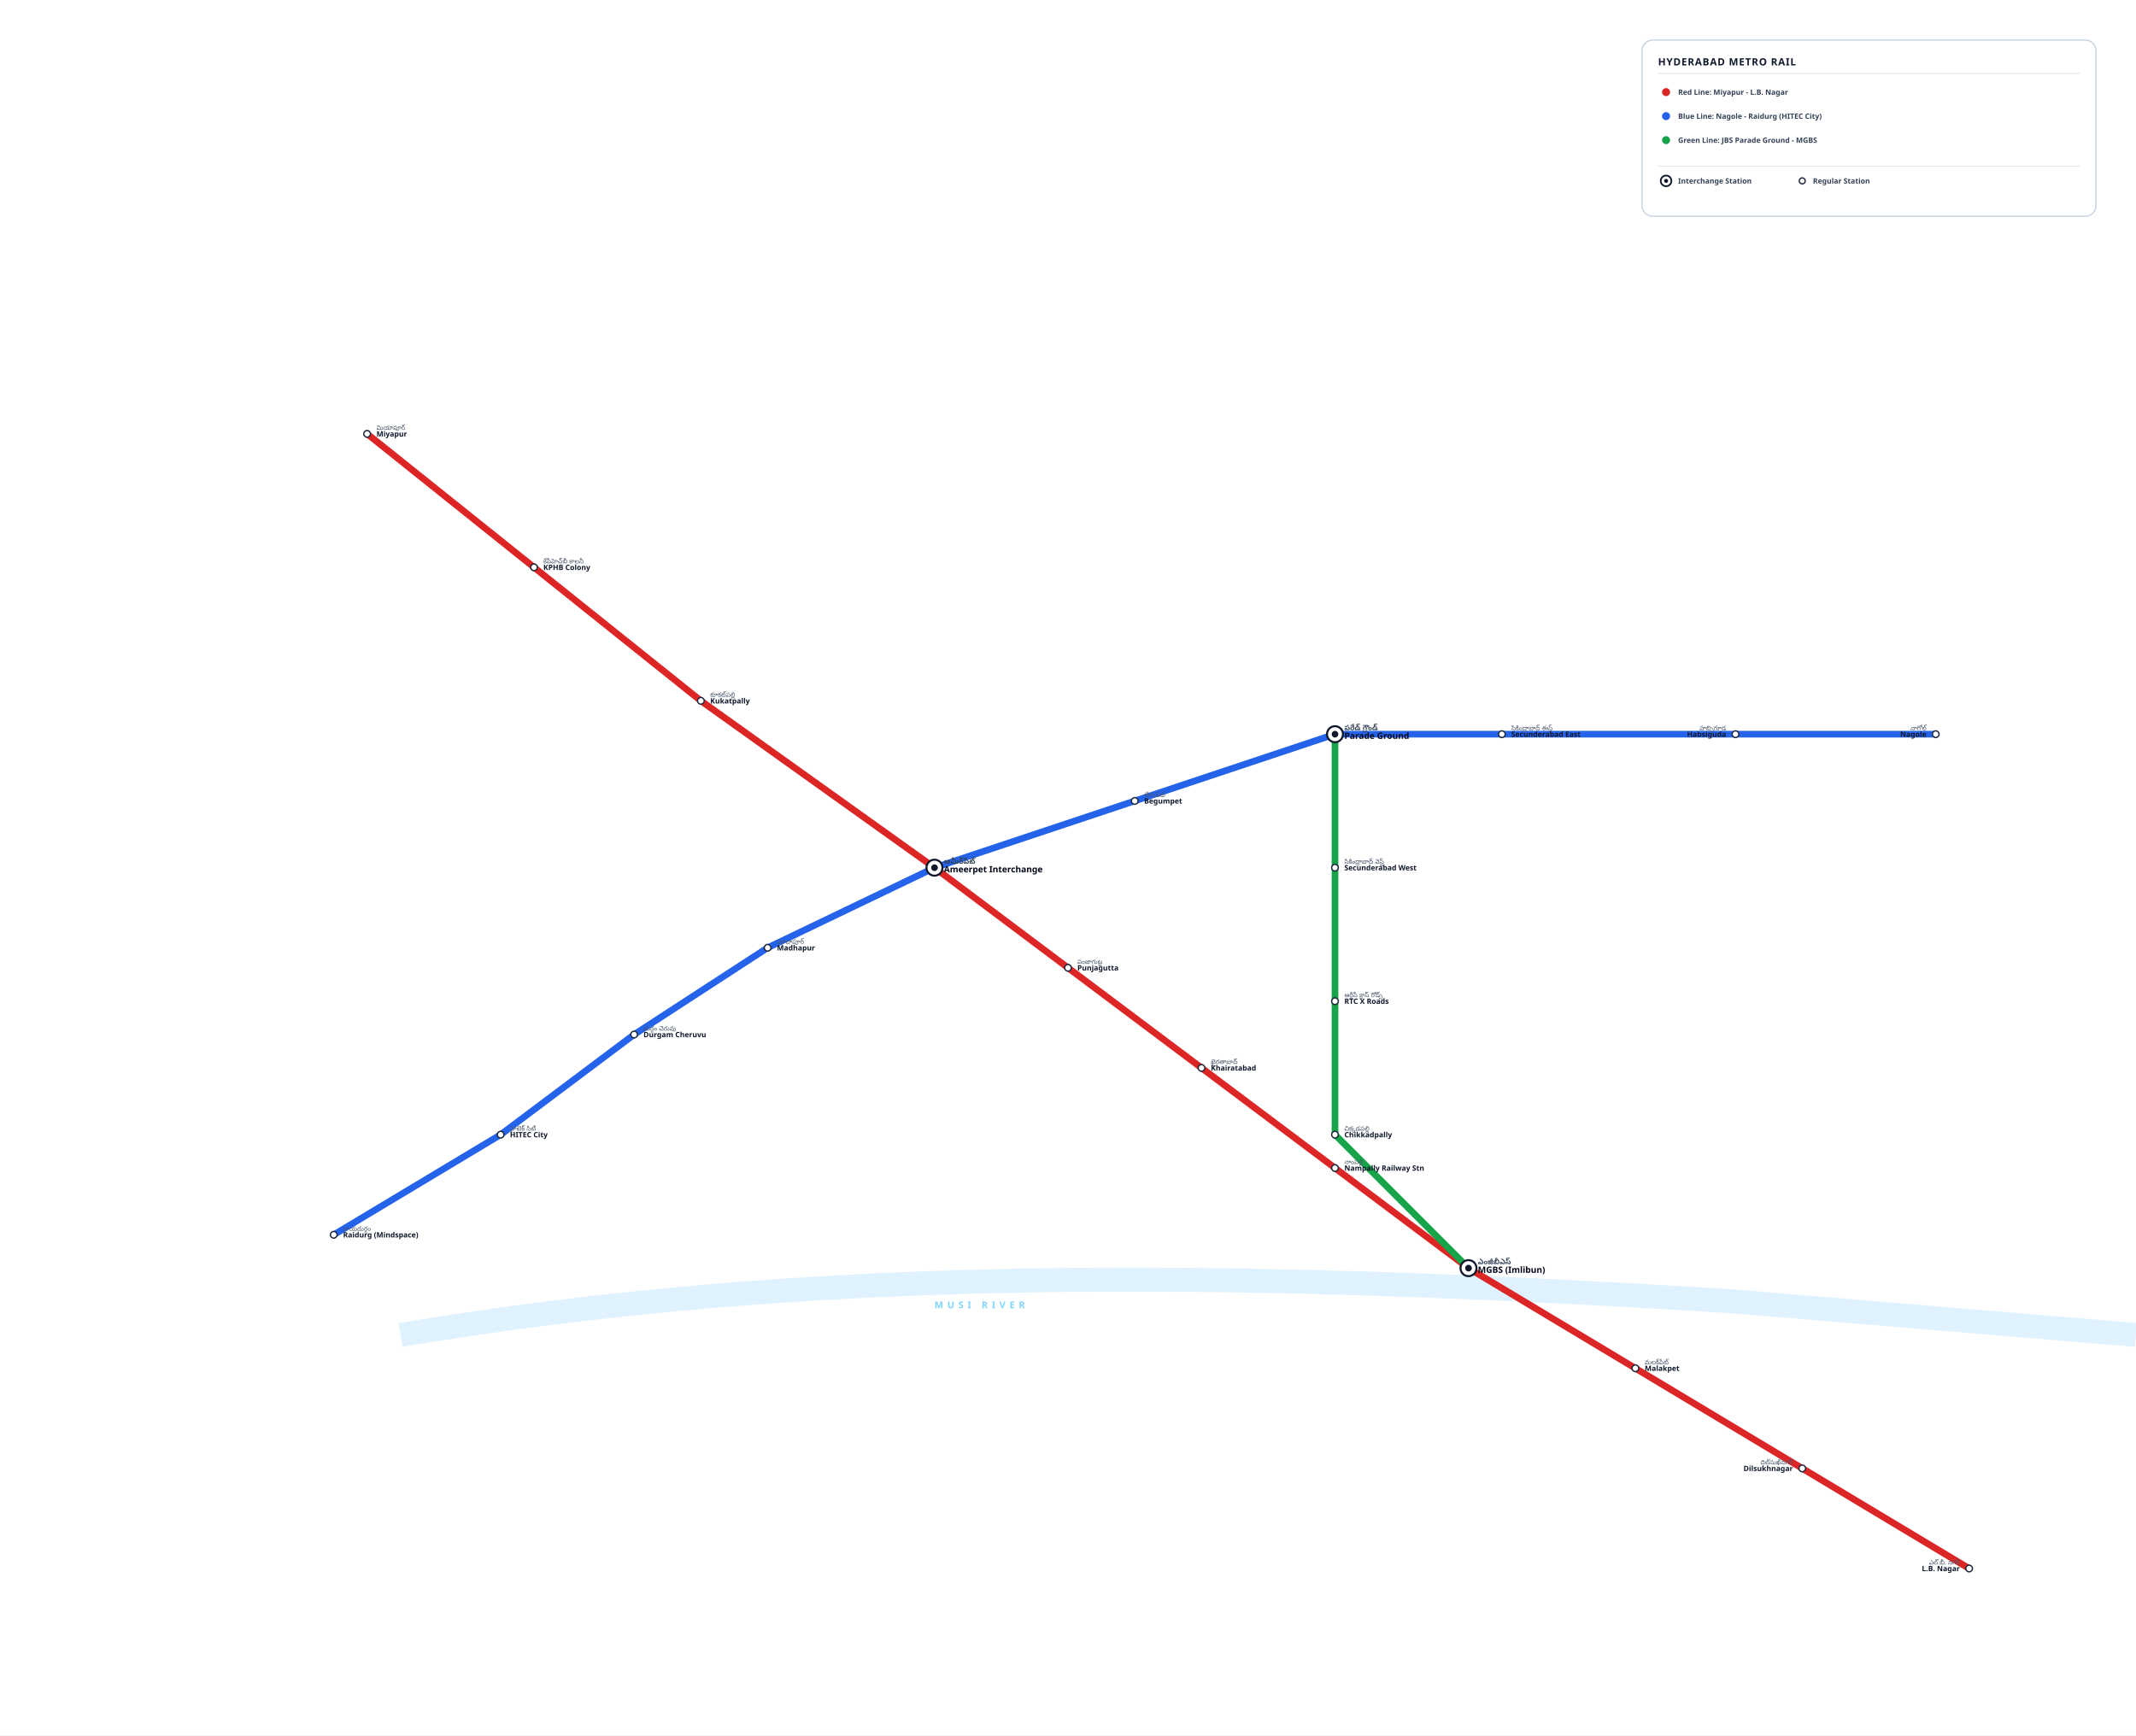
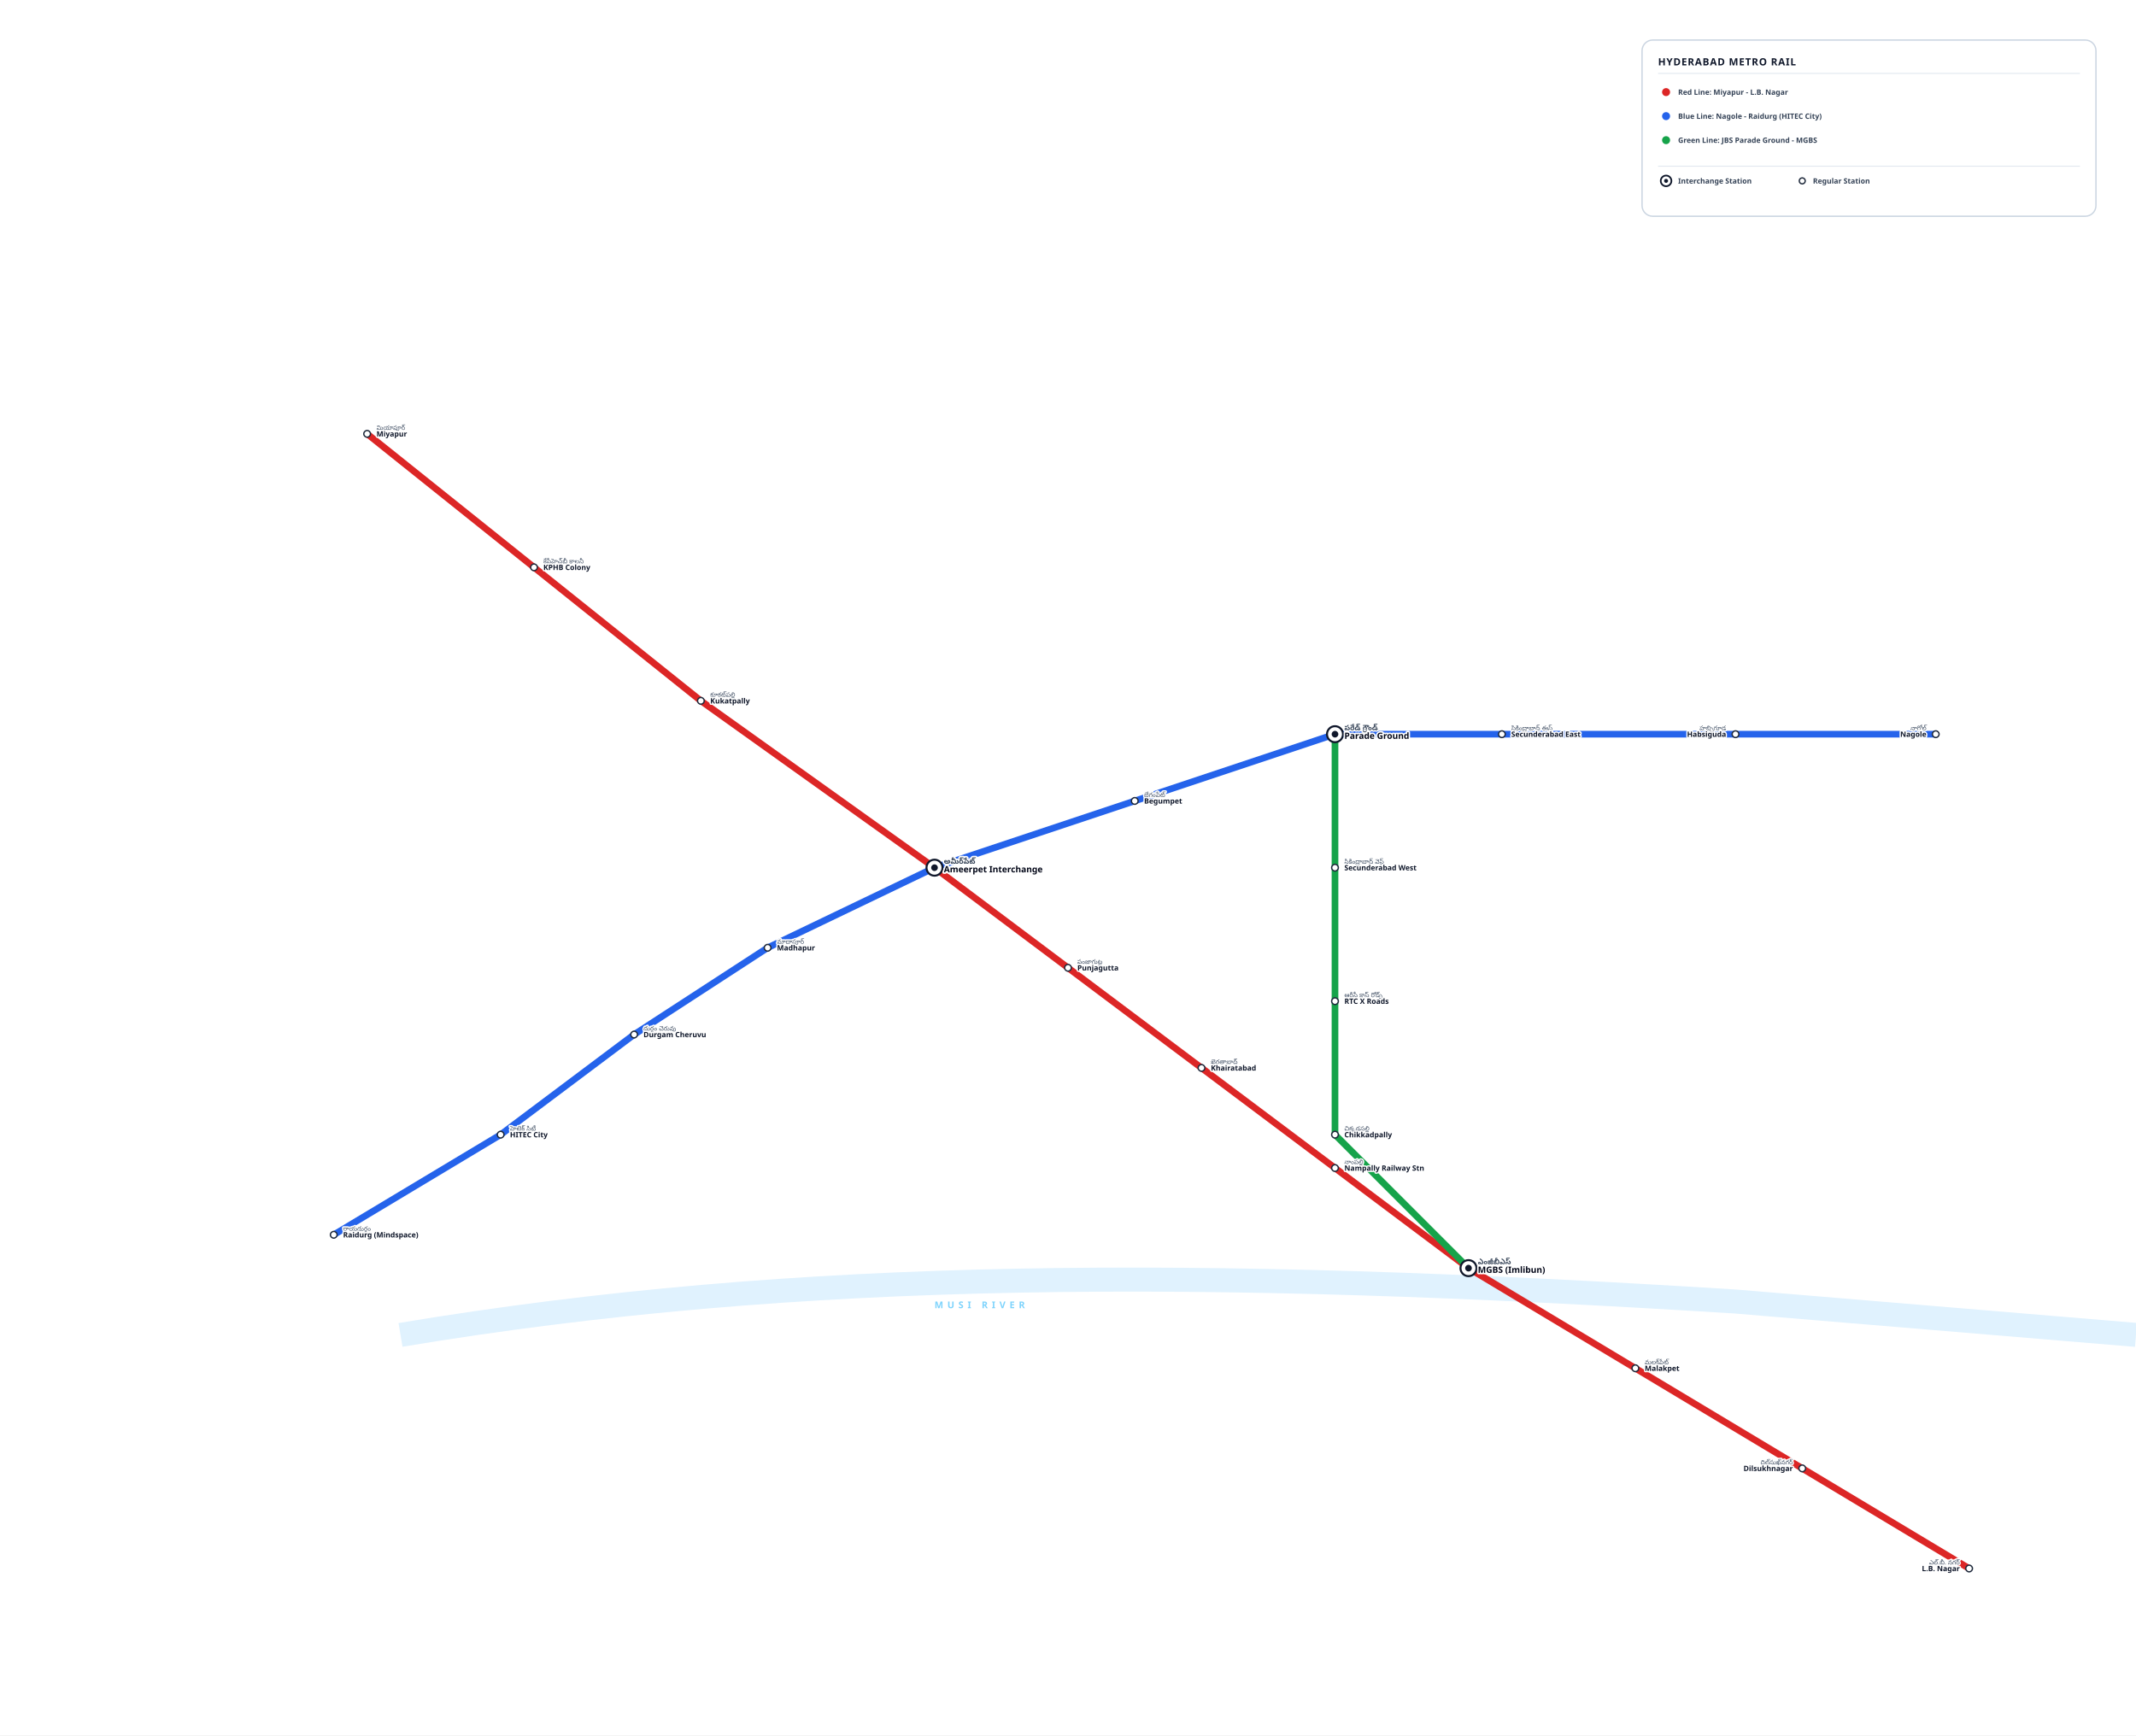
<svg xmlns="http://www.w3.org/2000/svg" viewBox="0 0 3200 2600" width="100%" height="100%">
  <rect width="3200" height="2600" fill="#FFFFFF" />
  <path d="M 600 2000 C 1200 1900, 1800 1900, 2600 1950 L 3200 2000" fill="none" stroke="#E0F2FE" stroke-width="36" />
  <text x="1400" y="1960" font-family="sans-serif" font-size="14" font-weight="800" fill="#7DD3FC" letter-spacing="6">MUSI RIVER</text>
  <g stroke-linecap="round" stroke-linejoin="round">
    <path d="M 550 650 L 800 850 L 1050 1050 L 1400 1300 L 1600 1450 L 1800 1600 L 2000 1750 L 2200 1900 L 2450 2050 L 2700 2200 L 2950 2350" fill="none" stroke="#DC2626" stroke-width="10" />
    <path d="M 500 1850 L 750 1700 L 950 1550 L 1150 1420 L 1400 1300 L 1700 1200 L 2000 1100 L 2250 1100 L 2600 1100 L 2900 1100" fill="none" stroke="#2563EB" stroke-width="10" />
    <path d="M 2000 1100 L 2000 1300 L 2000 1500 L 2000 1700 L 2200 1900" fill="none" stroke="#16A34A" stroke-width="10" />
  </g>
  <g id="stations-layer">
    <circle cx="550" cy="650" r="5" fill="#FFFFFF" stroke="#1E293B" stroke-width="2" />
-     <text x="564" y="644" text-anchor="start" font-family="sans-serif" font-size="9.5" font-weight="500" fill="#475569">మియాపూర్</text>
-     <text x="564" y="654" text-anchor="start" font-family="sans-serif" font-size="11" font-weight="600" fill="#0F172A">Miyapur</text>
+     <text x="564" y="644" text-anchor="start" font-family="sans-serif" font-size="9.5" font-weight="500" fill="#475569" paint-order="stroke" stroke="#FFFFFF" stroke-width="4" stroke-linejoin="round">మియాపూర్</text>
+     <text x="564" y="654" text-anchor="start" font-family="sans-serif" font-size="11" font-weight="600" fill="#0F172A" paint-order="stroke" stroke="#FFFFFF" stroke-width="4" stroke-linejoin="round">Miyapur</text>
    <circle cx="800" cy="850" r="5" fill="#FFFFFF" stroke="#1E293B" stroke-width="2" />
-     <text x="814" y="844" text-anchor="start" font-family="sans-serif" font-size="9.5" font-weight="500" fill="#475569">కేపీహెచ్‌బీ కాలనీ</text>
-     <text x="814" y="854" text-anchor="start" font-family="sans-serif" font-size="11" font-weight="600" fill="#0F172A">KPHB Colony</text>
+     <text x="814" y="844" text-anchor="start" font-family="sans-serif" font-size="9.5" font-weight="500" fill="#475569" paint-order="stroke" stroke="#FFFFFF" stroke-width="4" stroke-linejoin="round">కేపీహెచ్‌బీ కాలనీ</text>
+     <text x="814" y="854" text-anchor="start" font-family="sans-serif" font-size="11" font-weight="600" fill="#0F172A" paint-order="stroke" stroke="#FFFFFF" stroke-width="4" stroke-linejoin="round">KPHB Colony</text>
    <circle cx="1050" cy="1050" r="5" fill="#FFFFFF" stroke="#1E293B" stroke-width="2" />
-     <text x="1064" y="1044" text-anchor="start" font-family="sans-serif" font-size="9.5" font-weight="500" fill="#475569">కూకట్‌పల్లి</text>
-     <text x="1064" y="1054" text-anchor="start" font-family="sans-serif" font-size="11" font-weight="600" fill="#0F172A">Kukatpally</text>
+     <text x="1064" y="1044" text-anchor="start" font-family="sans-serif" font-size="9.5" font-weight="500" fill="#475569" paint-order="stroke" stroke="#FFFFFF" stroke-width="4" stroke-linejoin="round">కూకట్‌పల్లి</text>
+     <text x="1064" y="1054" text-anchor="start" font-family="sans-serif" font-size="11" font-weight="600" fill="#0F172A" paint-order="stroke" stroke="#FFFFFF" stroke-width="4" stroke-linejoin="round">Kukatpally</text>
    <circle cx="1400" cy="1300" r="12" fill="#FFFFFF" stroke="#0F172A" stroke-width="3" />
    <circle cx="1400" cy="1300" r="5" fill="#0F172A" />
-     <text x="1414" y="1294" text-anchor="start" font-family="sans-serif" font-size="11" font-weight="600" fill="#334155">అమీర్‌పేట్</text>
-     <text x="1414" y="1307" text-anchor="start" font-family="sans-serif" font-size="13" font-weight="bold" fill="#020617">Ameerpet Interchange</text>
+     <text x="1414" y="1294" text-anchor="start" font-family="sans-serif" font-size="11" font-weight="600" fill="#334155" paint-order="stroke" stroke="#FFFFFF" stroke-width="4.5" stroke-linejoin="round">అమీర్‌పేట్</text>
+     <text x="1414" y="1307" text-anchor="start" font-family="sans-serif" font-size="13" font-weight="bold" fill="#020617" paint-order="stroke" stroke="#FFFFFF" stroke-width="4.5" stroke-linejoin="round">Ameerpet Interchange</text>
    <circle cx="1600" cy="1450" r="5" fill="#FFFFFF" stroke="#1E293B" stroke-width="2" />
-     <text x="1614" y="1444" text-anchor="start" font-family="sans-serif" font-size="9.5" font-weight="500" fill="#475569">పంజాగుట్ట</text>
-     <text x="1614" y="1454" text-anchor="start" font-family="sans-serif" font-size="11" font-weight="600" fill="#0F172A">Punjagutta</text>
+     <text x="1614" y="1444" text-anchor="start" font-family="sans-serif" font-size="9.5" font-weight="500" fill="#475569" paint-order="stroke" stroke="#FFFFFF" stroke-width="4" stroke-linejoin="round">పంజాగుట్ట</text>
+     <text x="1614" y="1454" text-anchor="start" font-family="sans-serif" font-size="11" font-weight="600" fill="#0F172A" paint-order="stroke" stroke="#FFFFFF" stroke-width="4" stroke-linejoin="round">Punjagutta</text>
    <circle cx="1800" cy="1600" r="5" fill="#FFFFFF" stroke="#1E293B" stroke-width="2" />
-     <text x="1814" y="1594" text-anchor="start" font-family="sans-serif" font-size="9.5" font-weight="500" fill="#475569">ఖైరతాబాద్</text>
-     <text x="1814" y="1604" text-anchor="start" font-family="sans-serif" font-size="11" font-weight="600" fill="#0F172A">Khairatabad</text>
+     <text x="1814" y="1594" text-anchor="start" font-family="sans-serif" font-size="9.5" font-weight="500" fill="#475569" paint-order="stroke" stroke="#FFFFFF" stroke-width="4" stroke-linejoin="round">ఖైరతాబాద్</text>
+     <text x="1814" y="1604" text-anchor="start" font-family="sans-serif" font-size="11" font-weight="600" fill="#0F172A" paint-order="stroke" stroke="#FFFFFF" stroke-width="4" stroke-linejoin="round">Khairatabad</text>
    <circle cx="2000" cy="1750" r="5" fill="#FFFFFF" stroke="#1E293B" stroke-width="2" />
-     <text x="2014" y="1744" text-anchor="start" font-family="sans-serif" font-size="9.5" font-weight="500" fill="#475569">నాంపల్లి</text>
-     <text x="2014" y="1754" text-anchor="start" font-family="sans-serif" font-size="11" font-weight="600" fill="#0F172A">Nampally Railway Stn</text>
+     <text x="2014" y="1744" text-anchor="start" font-family="sans-serif" font-size="9.5" font-weight="500" fill="#475569" paint-order="stroke" stroke="#FFFFFF" stroke-width="4" stroke-linejoin="round">నాంపల్లి</text>
+     <text x="2014" y="1754" text-anchor="start" font-family="sans-serif" font-size="11" font-weight="600" fill="#0F172A" paint-order="stroke" stroke="#FFFFFF" stroke-width="4" stroke-linejoin="round">Nampally Railway Stn</text>
    <circle cx="2200" cy="1900" r="12" fill="#FFFFFF" stroke="#0F172A" stroke-width="3" />
    <circle cx="2200" cy="1900" r="5" fill="#0F172A" />
-     <text x="2214" y="1894" text-anchor="start" font-family="sans-serif" font-size="11" font-weight="600" fill="#334155">ఎంజీబీఎస్</text>
-     <text x="2214" y="1907" text-anchor="start" font-family="sans-serif" font-size="13" font-weight="bold" fill="#020617">MGBS (Imlibun)</text>
+     <text x="2214" y="1894" text-anchor="start" font-family="sans-serif" font-size="11" font-weight="600" fill="#334155" paint-order="stroke" stroke="#FFFFFF" stroke-width="4.5" stroke-linejoin="round">ఎంజీబీఎస్</text>
+     <text x="2214" y="1907" text-anchor="start" font-family="sans-serif" font-size="13" font-weight="bold" fill="#020617" paint-order="stroke" stroke="#FFFFFF" stroke-width="4.5" stroke-linejoin="round">MGBS (Imlibun)</text>
    <circle cx="2450" cy="2050" r="5" fill="#FFFFFF" stroke="#1E293B" stroke-width="2" />
-     <text x="2464" y="2044" text-anchor="start" font-family="sans-serif" font-size="9.5" font-weight="500" fill="#475569">మలక్‌పేట్</text>
-     <text x="2464" y="2054" text-anchor="start" font-family="sans-serif" font-size="11" font-weight="600" fill="#0F172A">Malakpet</text>
+     <text x="2464" y="2044" text-anchor="start" font-family="sans-serif" font-size="9.5" font-weight="500" fill="#475569" paint-order="stroke" stroke="#FFFFFF" stroke-width="4" stroke-linejoin="round">మలక్‌పేట్</text>
+     <text x="2464" y="2054" text-anchor="start" font-family="sans-serif" font-size="11" font-weight="600" fill="#0F172A" paint-order="stroke" stroke="#FFFFFF" stroke-width="4" stroke-linejoin="round">Malakpet</text>
    <circle cx="2700" cy="2200" r="5" fill="#FFFFFF" stroke="#1E293B" stroke-width="2" />
-     <text x="2686" y="2194" text-anchor="end" font-family="sans-serif" font-size="9.5" font-weight="500" fill="#475569">దిల్‌సుఖ్‌నగర్</text>
-     <text x="2686" y="2204" text-anchor="end" font-family="sans-serif" font-size="11" font-weight="600" fill="#0F172A">Dilsukhnagar</text>
+     <text x="2686" y="2194" text-anchor="end" font-family="sans-serif" font-size="9.5" font-weight="500" fill="#475569" paint-order="stroke" stroke="#FFFFFF" stroke-width="4" stroke-linejoin="round">దిల్‌సుఖ్‌నగర్</text>
+     <text x="2686" y="2204" text-anchor="end" font-family="sans-serif" font-size="11" font-weight="600" fill="#0F172A" paint-order="stroke" stroke="#FFFFFF" stroke-width="4" stroke-linejoin="round">Dilsukhnagar</text>
    <circle cx="2950" cy="2350" r="5" fill="#FFFFFF" stroke="#1E293B" stroke-width="2" />
-     <text x="2936" y="2344" text-anchor="end" font-family="sans-serif" font-size="9.5" font-weight="500" fill="#475569">ఎల్.బీ. నగర్</text>
-     <text x="2936" y="2354" text-anchor="end" font-family="sans-serif" font-size="11" font-weight="600" fill="#0F172A">L.B. Nagar</text>
+     <text x="2936" y="2344" text-anchor="end" font-family="sans-serif" font-size="9.5" font-weight="500" fill="#475569" paint-order="stroke" stroke="#FFFFFF" stroke-width="4" stroke-linejoin="round">ఎల్.బీ. నగర్</text>
+     <text x="2936" y="2354" text-anchor="end" font-family="sans-serif" font-size="11" font-weight="600" fill="#0F172A" paint-order="stroke" stroke="#FFFFFF" stroke-width="4" stroke-linejoin="round">L.B. Nagar</text>
    <circle cx="500" cy="1850" r="5" fill="#FFFFFF" stroke="#1E293B" stroke-width="2" />
-     <text x="514" y="1844" text-anchor="start" font-family="sans-serif" font-size="9.5" font-weight="500" fill="#475569">రాయదుర్గం</text>
-     <text x="514" y="1854" text-anchor="start" font-family="sans-serif" font-size="11" font-weight="600" fill="#0F172A">Raidurg (Mindspace)</text>
+     <text x="514" y="1844" text-anchor="start" font-family="sans-serif" font-size="9.5" font-weight="500" fill="#475569" paint-order="stroke" stroke="#FFFFFF" stroke-width="4" stroke-linejoin="round">రాయదుర్గం</text>
+     <text x="514" y="1854" text-anchor="start" font-family="sans-serif" font-size="11" font-weight="600" fill="#0F172A" paint-order="stroke" stroke="#FFFFFF" stroke-width="4" stroke-linejoin="round">Raidurg (Mindspace)</text>
    <circle cx="750" cy="1700" r="5" fill="#FFFFFF" stroke="#1E293B" stroke-width="2" />
-     <text x="764" y="1694" text-anchor="start" font-family="sans-serif" font-size="9.5" font-weight="500" fill="#475569">హైటెక్ సిటీ</text>
-     <text x="764" y="1704" text-anchor="start" font-family="sans-serif" font-size="11" font-weight="600" fill="#0F172A">HITEC City</text>
+     <text x="764" y="1694" text-anchor="start" font-family="sans-serif" font-size="9.5" font-weight="500" fill="#475569" paint-order="stroke" stroke="#FFFFFF" stroke-width="4" stroke-linejoin="round">హైటెక్ సిటీ</text>
+     <text x="764" y="1704" text-anchor="start" font-family="sans-serif" font-size="11" font-weight="600" fill="#0F172A" paint-order="stroke" stroke="#FFFFFF" stroke-width="4" stroke-linejoin="round">HITEC City</text>
    <circle cx="950" cy="1550" r="5" fill="#FFFFFF" stroke="#1E293B" stroke-width="2" />
-     <text x="964" y="1544" text-anchor="start" font-family="sans-serif" font-size="9.5" font-weight="500" fill="#475569">దుర్గం చెరువు</text>
-     <text x="964" y="1554" text-anchor="start" font-family="sans-serif" font-size="11" font-weight="600" fill="#0F172A">Durgam Cheruvu</text>
+     <text x="964" y="1544" text-anchor="start" font-family="sans-serif" font-size="9.5" font-weight="500" fill="#475569" paint-order="stroke" stroke="#FFFFFF" stroke-width="4" stroke-linejoin="round">దుర్గం చెరువు</text>
+     <text x="964" y="1554" text-anchor="start" font-family="sans-serif" font-size="11" font-weight="600" fill="#0F172A" paint-order="stroke" stroke="#FFFFFF" stroke-width="4" stroke-linejoin="round">Durgam Cheruvu</text>
    <circle cx="1150" cy="1420" r="5" fill="#FFFFFF" stroke="#1E293B" stroke-width="2" />
-     <text x="1164" y="1414" text-anchor="start" font-family="sans-serif" font-size="9.5" font-weight="500" fill="#475569">మాదాపూర్</text>
-     <text x="1164" y="1424" text-anchor="start" font-family="sans-serif" font-size="11" font-weight="600" fill="#0F172A">Madhapur</text>
+     <text x="1164" y="1414" text-anchor="start" font-family="sans-serif" font-size="9.5" font-weight="500" fill="#475569" paint-order="stroke" stroke="#FFFFFF" stroke-width="4" stroke-linejoin="round">మాదాపూర్</text>
+     <text x="1164" y="1424" text-anchor="start" font-family="sans-serif" font-size="11" font-weight="600" fill="#0F172A" paint-order="stroke" stroke="#FFFFFF" stroke-width="4" stroke-linejoin="round">Madhapur</text>
    <circle cx="1700" cy="1200" r="5" fill="#FFFFFF" stroke="#1E293B" stroke-width="2" />
-     <text x="1714" y="1194" text-anchor="start" font-family="sans-serif" font-size="9.5" font-weight="500" fill="#475569">బేగంపేట్</text>
-     <text x="1714" y="1204" text-anchor="start" font-family="sans-serif" font-size="11" font-weight="600" fill="#0F172A">Begumpet</text>
+     <text x="1714" y="1194" text-anchor="start" font-family="sans-serif" font-size="9.5" font-weight="500" fill="#475569" paint-order="stroke" stroke="#FFFFFF" stroke-width="4" stroke-linejoin="round">బేగంపేట్</text>
+     <text x="1714" y="1204" text-anchor="start" font-family="sans-serif" font-size="11" font-weight="600" fill="#0F172A" paint-order="stroke" stroke="#FFFFFF" stroke-width="4" stroke-linejoin="round">Begumpet</text>
    <circle cx="2000" cy="1100" r="12" fill="#FFFFFF" stroke="#0F172A" stroke-width="3" />
    <circle cx="2000" cy="1100" r="5" fill="#0F172A" />
-     <text x="2014" y="1094" text-anchor="start" font-family="sans-serif" font-size="11" font-weight="600" fill="#334155">పరేడ్ గ్రౌండ్</text>
-     <text x="2014" y="1107" text-anchor="start" font-family="sans-serif" font-size="13" font-weight="bold" fill="#020617">Parade Ground</text>
+     <text x="2014" y="1094" text-anchor="start" font-family="sans-serif" font-size="11" font-weight="600" fill="#334155" paint-order="stroke" stroke="#FFFFFF" stroke-width="4.5" stroke-linejoin="round">పరేడ్ గ్రౌండ్</text>
+     <text x="2014" y="1107" text-anchor="start" font-family="sans-serif" font-size="13" font-weight="bold" fill="#020617" paint-order="stroke" stroke="#FFFFFF" stroke-width="4.5" stroke-linejoin="round">Parade Ground</text>
    <circle cx="2250" cy="1100" r="5" fill="#FFFFFF" stroke="#1E293B" stroke-width="2" />
-     <text x="2264" y="1094" text-anchor="start" font-family="sans-serif" font-size="9.5" font-weight="500" fill="#475569">సికింద్రాబాద్ ఈస్ట్</text>
-     <text x="2264" y="1104" text-anchor="start" font-family="sans-serif" font-size="11" font-weight="600" fill="#0F172A">Secunderabad East</text>
+     <text x="2264" y="1094" text-anchor="start" font-family="sans-serif" font-size="9.5" font-weight="500" fill="#475569" paint-order="stroke" stroke="#FFFFFF" stroke-width="4" stroke-linejoin="round">సికింద్రాబాద్ ఈస్ట్</text>
+     <text x="2264" y="1104" text-anchor="start" font-family="sans-serif" font-size="11" font-weight="600" fill="#0F172A" paint-order="stroke" stroke="#FFFFFF" stroke-width="4" stroke-linejoin="round">Secunderabad East</text>
    <circle cx="2600" cy="1100" r="5" fill="#FFFFFF" stroke="#1E293B" stroke-width="2" />
-     <text x="2586" y="1094" text-anchor="end" font-family="sans-serif" font-size="9.5" font-weight="500" fill="#475569">హబ్సిగూడ</text>
-     <text x="2586" y="1104" text-anchor="end" font-family="sans-serif" font-size="11" font-weight="600" fill="#0F172A">Habsiguda</text>
+     <text x="2586" y="1094" text-anchor="end" font-family="sans-serif" font-size="9.5" font-weight="500" fill="#475569" paint-order="stroke" stroke="#FFFFFF" stroke-width="4" stroke-linejoin="round">హబ్సిగూడ</text>
+     <text x="2586" y="1104" text-anchor="end" font-family="sans-serif" font-size="11" font-weight="600" fill="#0F172A" paint-order="stroke" stroke="#FFFFFF" stroke-width="4" stroke-linejoin="round">Habsiguda</text>
    <circle cx="2900" cy="1100" r="5" fill="#FFFFFF" stroke="#1E293B" stroke-width="2" />
-     <text x="2886" y="1094" text-anchor="end" font-family="sans-serif" font-size="9.5" font-weight="500" fill="#475569">నాగోల్</text>
-     <text x="2886" y="1104" text-anchor="end" font-family="sans-serif" font-size="11" font-weight="600" fill="#0F172A">Nagole</text>
+     <text x="2886" y="1094" text-anchor="end" font-family="sans-serif" font-size="9.5" font-weight="500" fill="#475569" paint-order="stroke" stroke="#FFFFFF" stroke-width="4" stroke-linejoin="round">నాగోల్</text>
+     <text x="2886" y="1104" text-anchor="end" font-family="sans-serif" font-size="11" font-weight="600" fill="#0F172A" paint-order="stroke" stroke="#FFFFFF" stroke-width="4" stroke-linejoin="round">Nagole</text>
    <circle cx="2000" cy="1300" r="5" fill="#FFFFFF" stroke="#1E293B" stroke-width="2" />
-     <text x="2014" y="1294" text-anchor="start" font-family="sans-serif" font-size="9.5" font-weight="500" fill="#475569">సికింద్రాబాద్ వెస్ట్</text>
-     <text x="2014" y="1304" text-anchor="start" font-family="sans-serif" font-size="11" font-weight="600" fill="#0F172A">Secunderabad West</text>
+     <text x="2014" y="1294" text-anchor="start" font-family="sans-serif" font-size="9.5" font-weight="500" fill="#475569" paint-order="stroke" stroke="#FFFFFF" stroke-width="4" stroke-linejoin="round">సికింద్రాబాద్ వెస్ట్</text>
+     <text x="2014" y="1304" text-anchor="start" font-family="sans-serif" font-size="11" font-weight="600" fill="#0F172A" paint-order="stroke" stroke="#FFFFFF" stroke-width="4" stroke-linejoin="round">Secunderabad West</text>
    <circle cx="2000" cy="1500" r="5" fill="#FFFFFF" stroke="#1E293B" stroke-width="2" />
-     <text x="2014" y="1494" text-anchor="start" font-family="sans-serif" font-size="9.5" font-weight="500" fill="#475569">ఆర్టీసీ క్రాస్ రోడ్స్</text>
-     <text x="2014" y="1504" text-anchor="start" font-family="sans-serif" font-size="11" font-weight="600" fill="#0F172A">RTC X Roads</text>
+     <text x="2014" y="1494" text-anchor="start" font-family="sans-serif" font-size="9.5" font-weight="500" fill="#475569" paint-order="stroke" stroke="#FFFFFF" stroke-width="4" stroke-linejoin="round">ఆర్టీసీ క్రాస్ రోడ్స్</text>
+     <text x="2014" y="1504" text-anchor="start" font-family="sans-serif" font-size="11" font-weight="600" fill="#0F172A" paint-order="stroke" stroke="#FFFFFF" stroke-width="4" stroke-linejoin="round">RTC X Roads</text>
    <circle cx="2000" cy="1700" r="5" fill="#FFFFFF" stroke="#1E293B" stroke-width="2" />
-     <text x="2014" y="1694" text-anchor="start" font-family="sans-serif" font-size="9.5" font-weight="500" fill="#475569">చిక్కడపల్లి</text>
-     <text x="2014" y="1704" text-anchor="start" font-family="sans-serif" font-size="11" font-weight="600" fill="#0F172A">Chikkadpally</text>
+     <text x="2014" y="1694" text-anchor="start" font-family="sans-serif" font-size="9.5" font-weight="500" fill="#475569" paint-order="stroke" stroke="#FFFFFF" stroke-width="4" stroke-linejoin="round">చిక్కడపల్లి</text>
+     <text x="2014" y="1704" text-anchor="start" font-family="sans-serif" font-size="11" font-weight="600" fill="#0F172A" paint-order="stroke" stroke="#FFFFFF" stroke-width="4" stroke-linejoin="round">Chikkadpally</text>
  </g>
  <g transform="translate(2460, 60)">
    <rect width="680" height="264" rx="16" ry="16" fill="#FFFFFF" stroke="#CBD5E1" stroke-width="2" />
    <text x="24" y="38" font-family="sans-serif" font-size="15" font-weight="bold" fill="#0F172A" letter-spacing="1">HYDERABAD METRO RAIL</text>
    <line x1="24" y1="50" x2="656" y2="50" stroke="#E2E8F0" stroke-width="1.5" />
    <circle cx="36" cy="78" r="6" fill="#DC2626" />
    <text x="54" y="82" font-family="sans-serif" font-size="11" font-weight="600" fill="#334155">Red Line: Miyapur - L.B. Nagar</text>
    <circle cx="36" cy="114" r="6" fill="#2563EB" />
    <text x="54" y="118" font-family="sans-serif" font-size="11" font-weight="600" fill="#334155">Blue Line: Nagole - Raidurg (HITEC City)</text>
    <circle cx="36" cy="150" r="6" fill="#16A34A" />
    <text x="54" y="154" font-family="sans-serif" font-size="11" font-weight="600" fill="#334155">Green Line: JBS Parade Ground - MGBS</text>
    <line x1="24" y1="189" x2="656" y2="189" stroke="#E2E8F0" stroke-width="1.5" />
    <circle cx="36" cy="211" r="8" fill="#FFFFFF" stroke="#0F172A" stroke-width="2.5" />
    <circle cx="36" cy="211" r="3" fill="#0F172A" />
    <text x="54" y="215" font-family="sans-serif" font-size="11" font-weight="600" fill="#334155">Interchange Station</text>
    <circle cx="240" cy="211" r="4.5" fill="#FFFFFF" stroke="#1E293B" stroke-width="2" />
    <text x="256" y="215" font-family="sans-serif" font-size="11" font-weight="600" fill="#334155">Regular Station</text>
  </g>
</svg>
